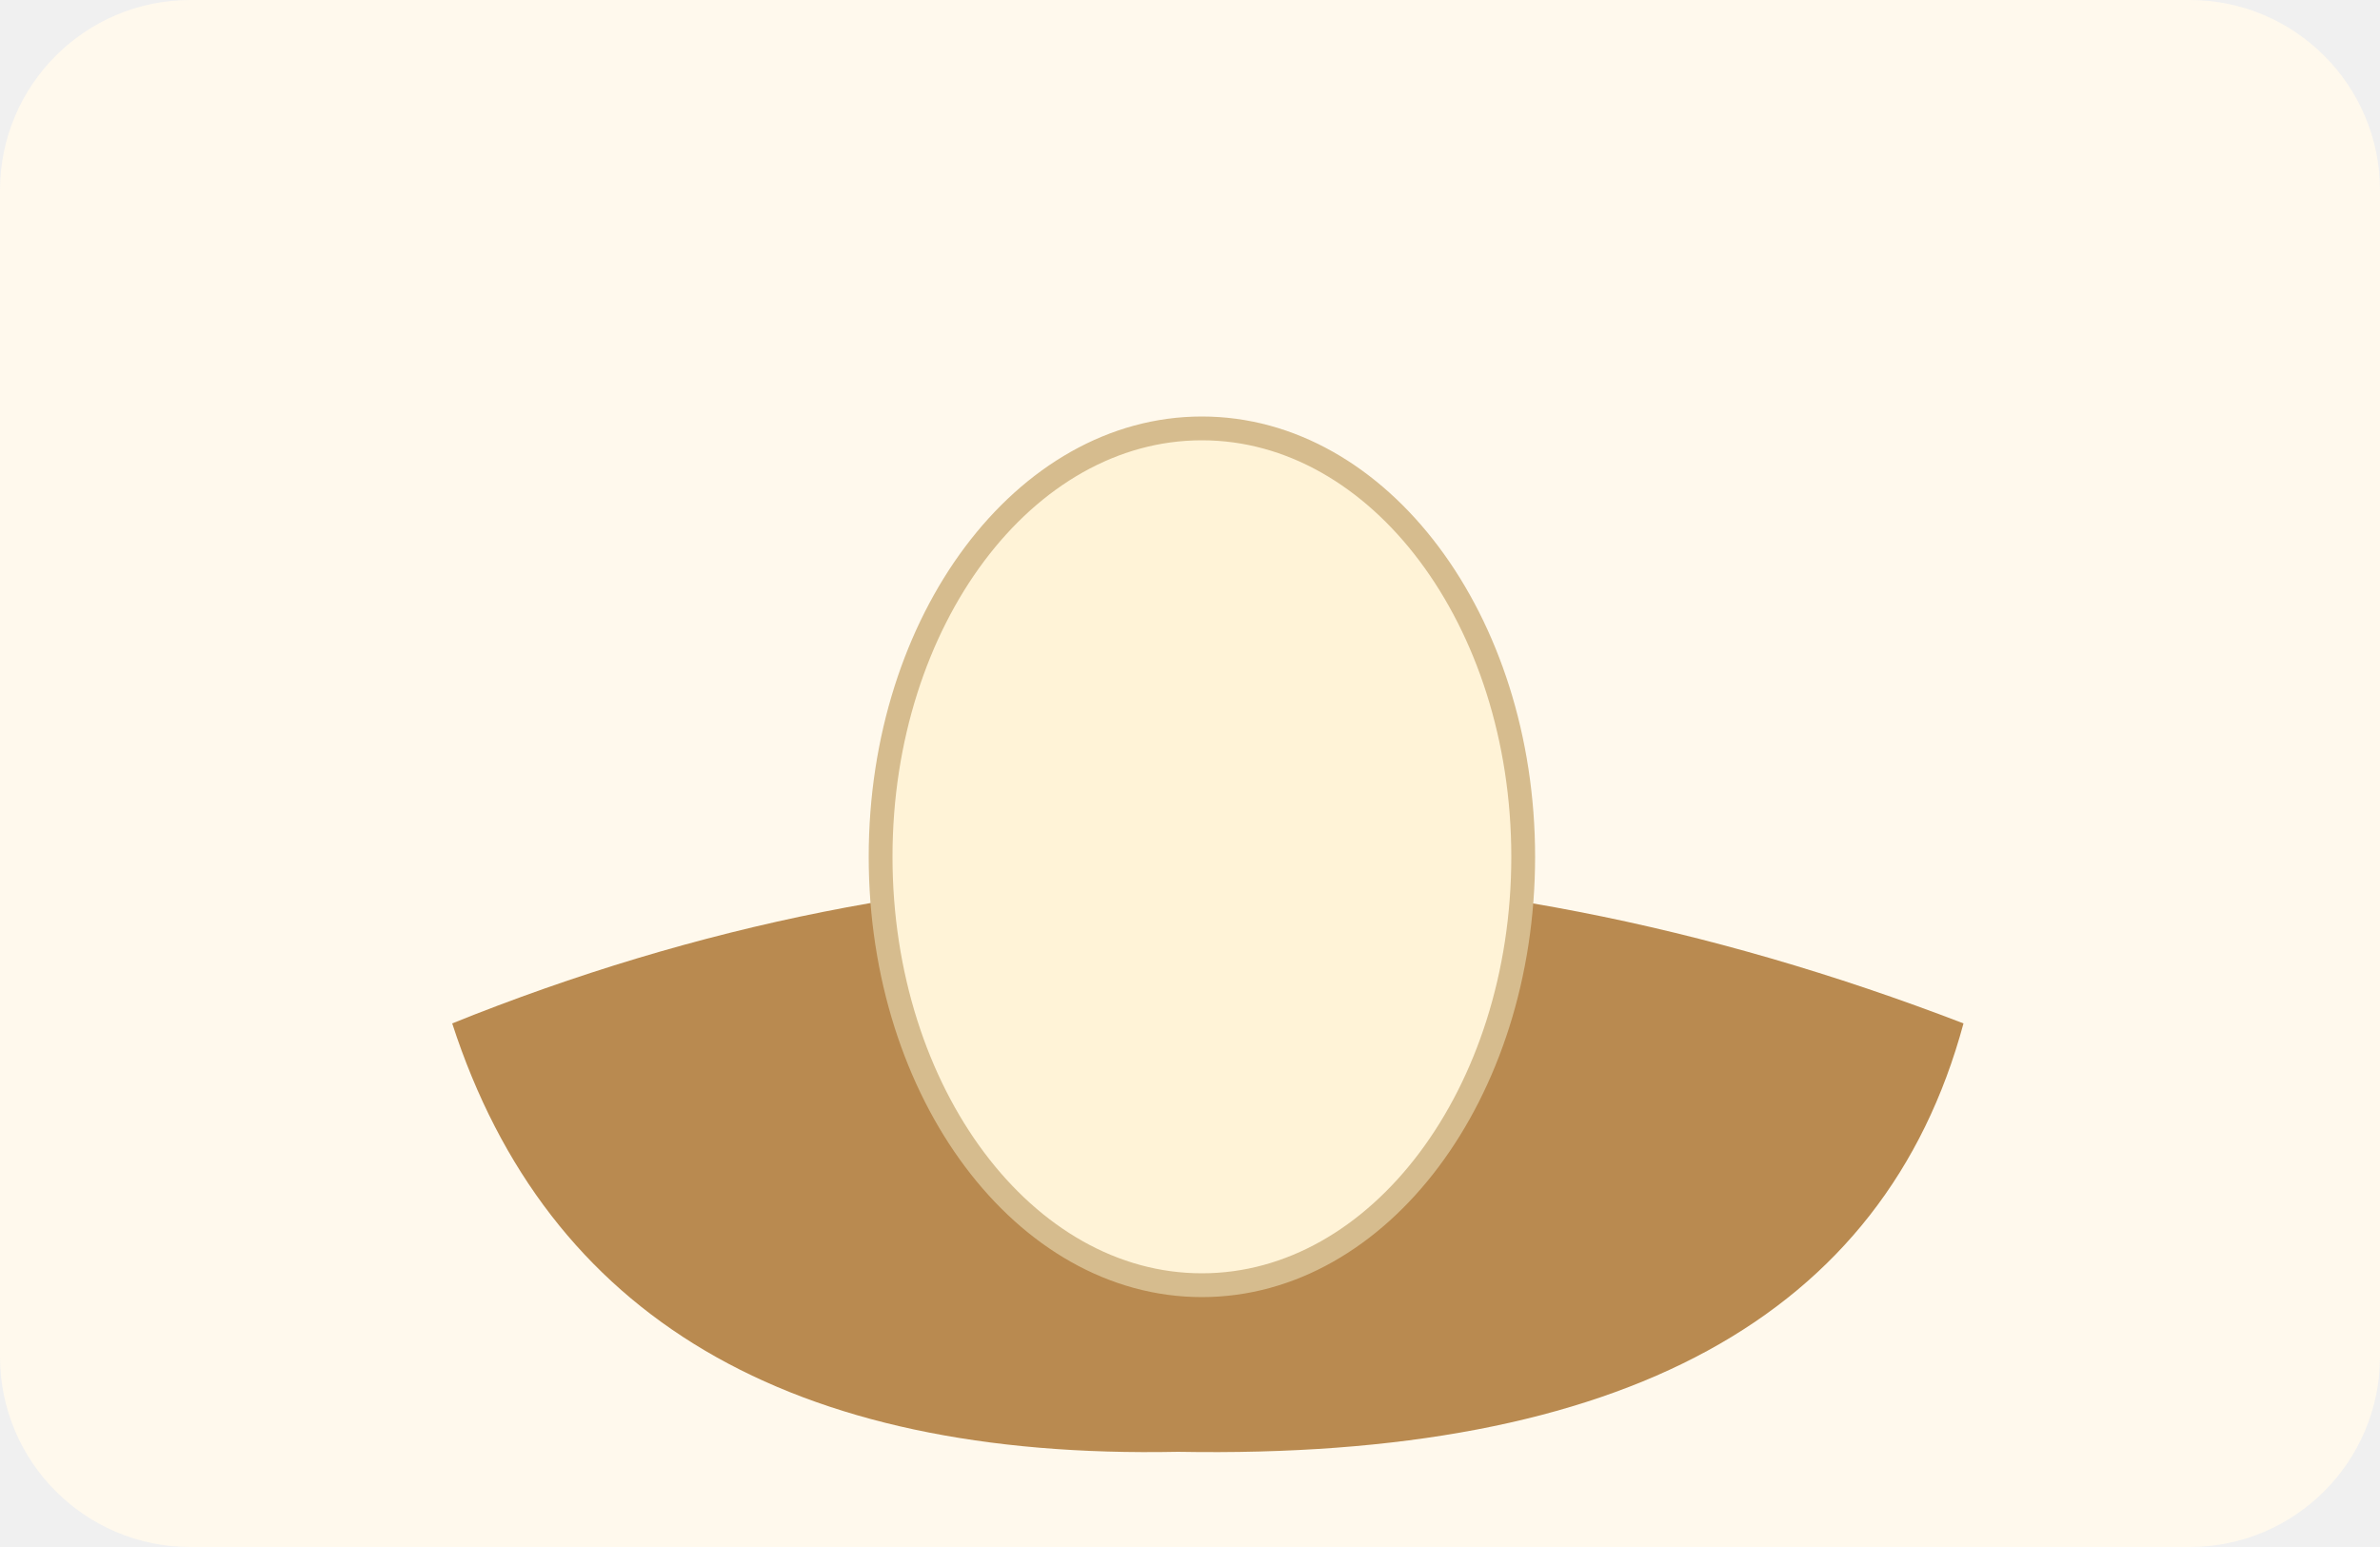
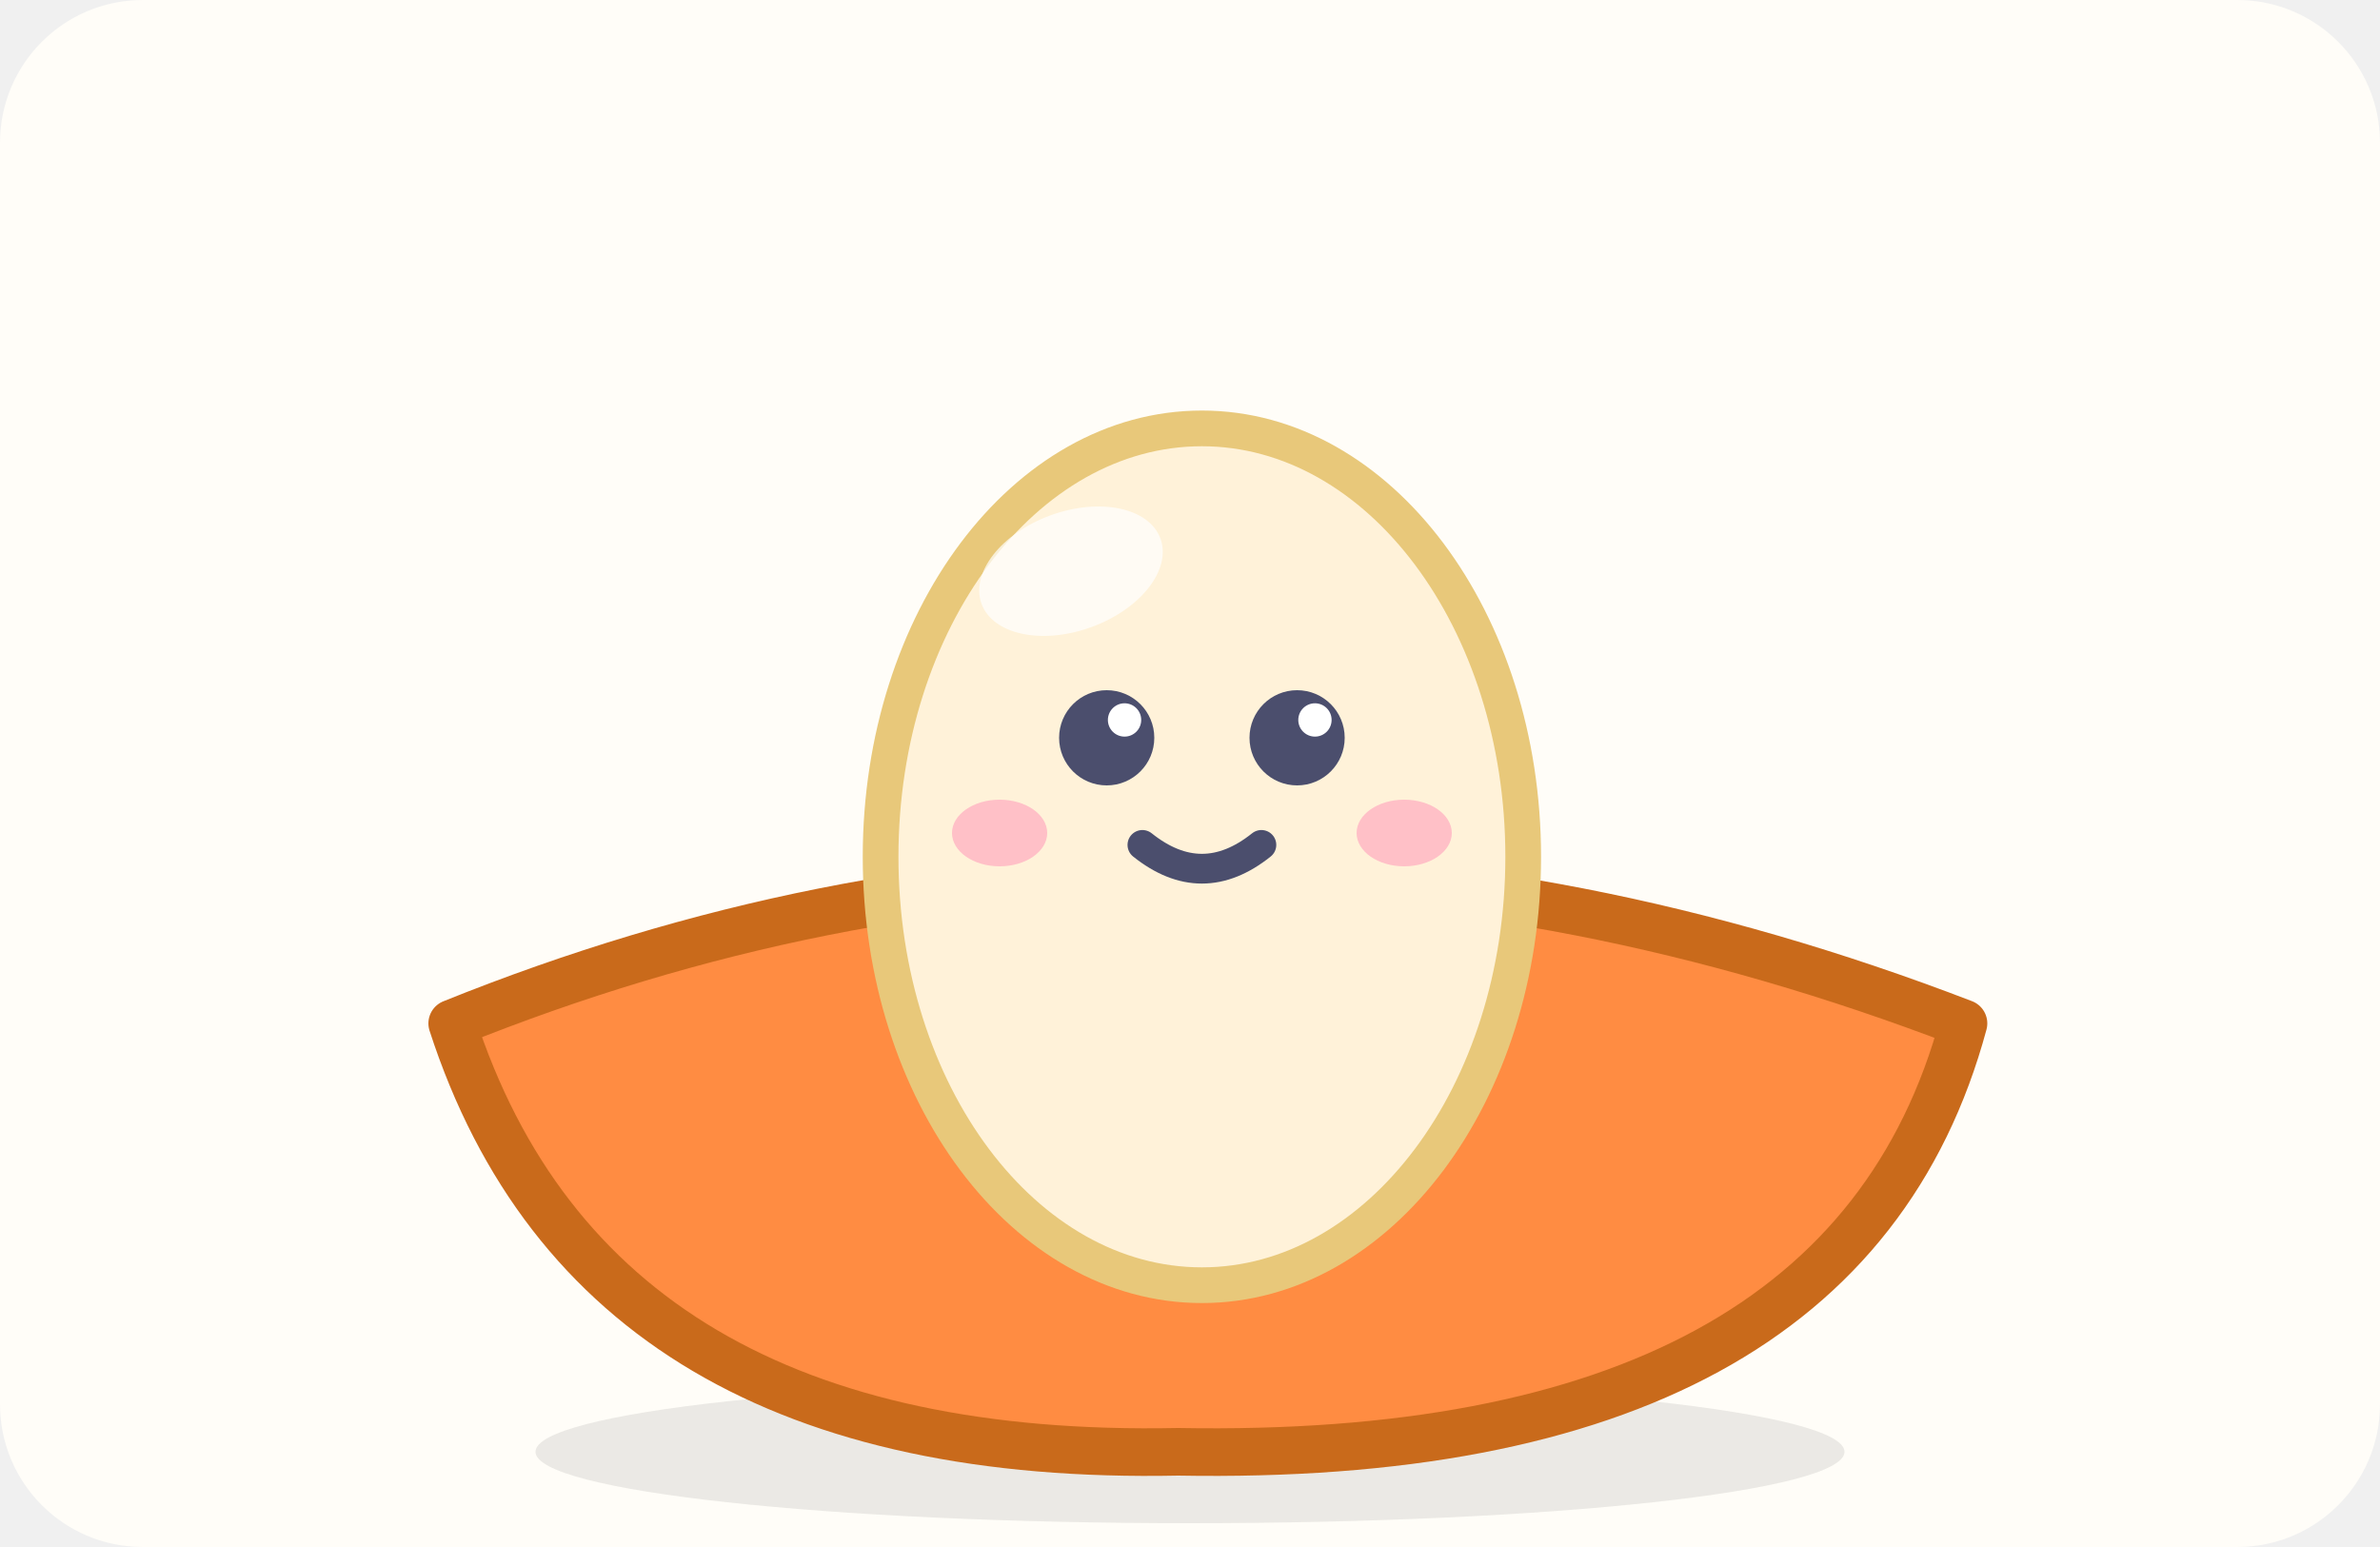
<svg xmlns="http://www.w3.org/2000/svg" viewBox="0 0 200 130">
-   <rect width="200" height="130" rx="16" fill="#fff9ed" />
-   <path d="M38 86Q100 61 165 86Q155 123 99 122Q50 123 38 86Z" fill="#b98a50" />
-   <ellipse cx="101" cy="72" rx="27" ry="36" fill="#fff3d7" stroke="#d6bc8e" stroke-width="2" />
+   <rect width="200" height="130" rx="12" fill="#fffdf8" />
+   <ellipse cx="100" cy="122" rx="55" ry="6" fill="#000" opacity="0.08" />
+   <path d="M38 86Q100 61 165 86Q155 123 99 122Q50 123 38 86Z" fill="#FF8C42" stroke="#C96A1B" stroke-width="4" stroke-linejoin="round" />
+   <ellipse cx="101" cy="72" rx="27" ry="36" fill="#FFF2D9" stroke="#E8C87A" stroke-width="3" />
+   <ellipse cx="90" cy="48" rx="8" ry="5" fill="#fff" opacity="0.7" transform="rotate(-20 90 48)" />
+   <circle cx="93" cy="62" r="4" fill="#4B4E6D" />
+   <circle cx="109" cy="62" r="4" fill="#4B4E6D" />
+   <circle cx="94.5" cy="60.5" r="1.4" fill="#fff" />
+   <circle cx="110.5" cy="60.5" r="1.4" fill="#fff" />
+   <path d="M96 71Q101 75 106 71" fill="none" stroke="#4B4E6D" stroke-width="2.5" stroke-linecap="round" />
+   <ellipse cx="84" cy="70" rx="4" ry="2.8" fill="#FF9EBB" opacity="0.6" />
+   <ellipse cx="118" cy="70" rx="4" ry="2.8" fill="#FF9EBB" opacity="0.6" />
</svg>
